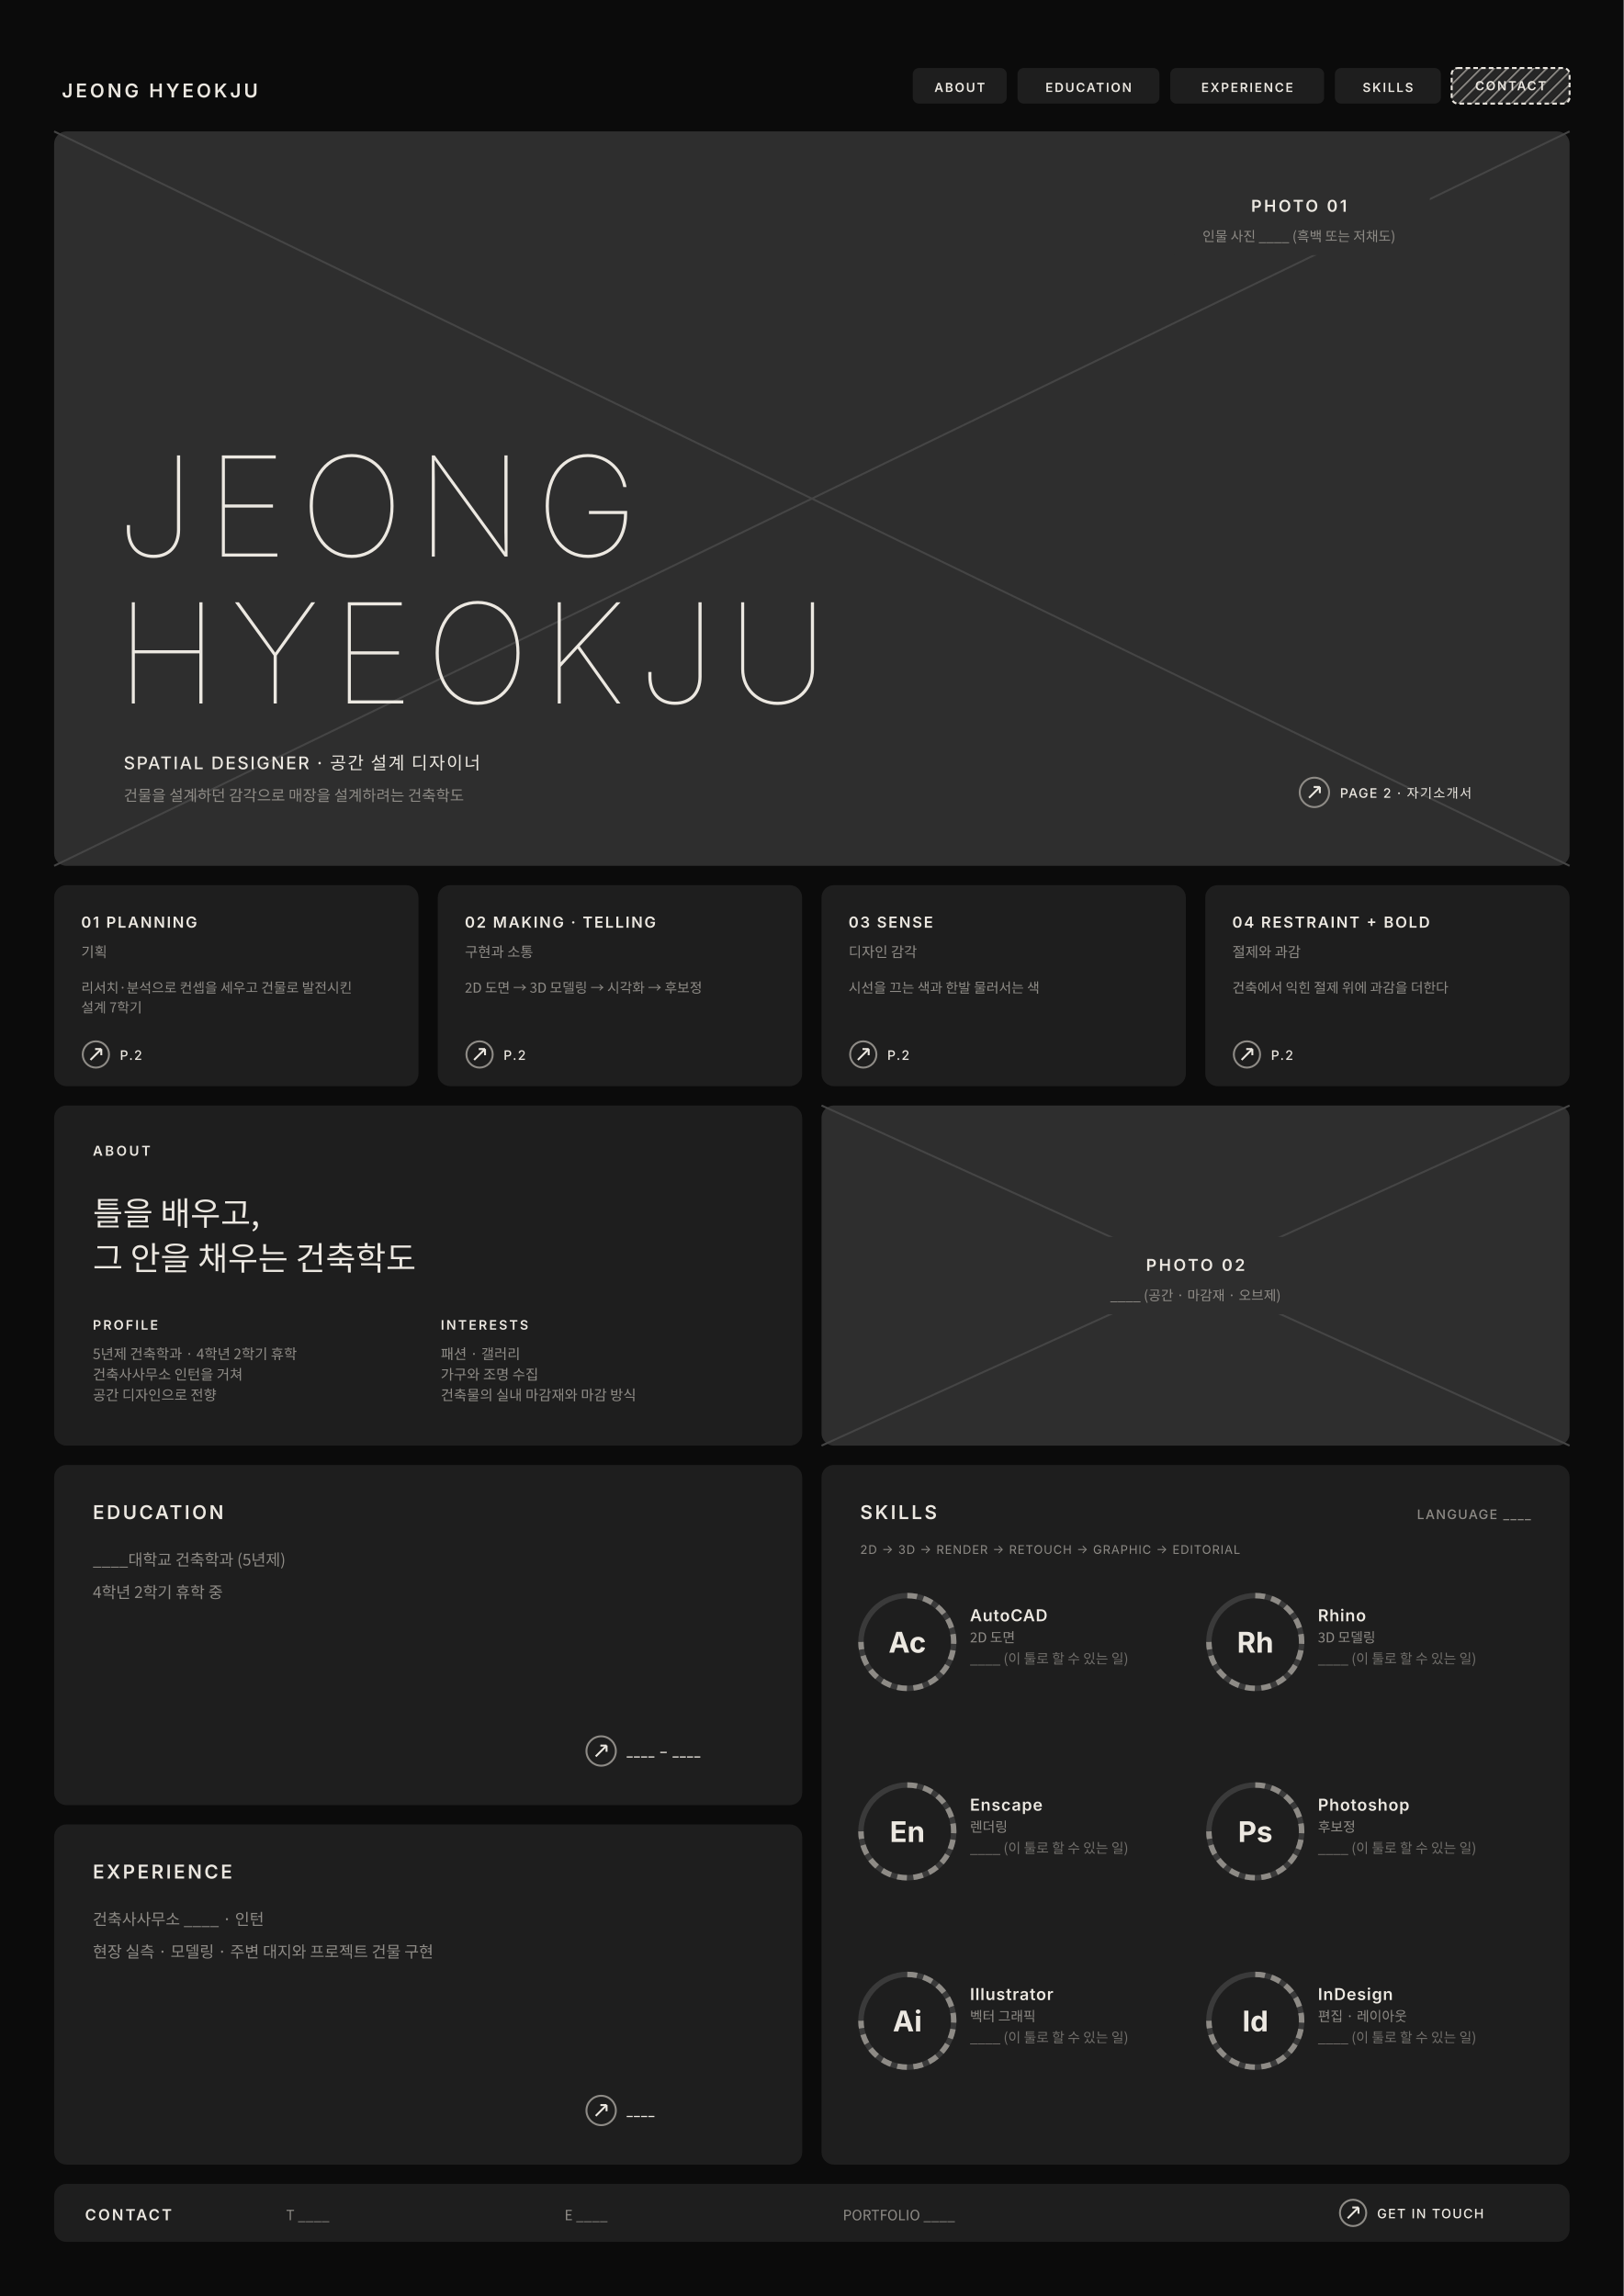
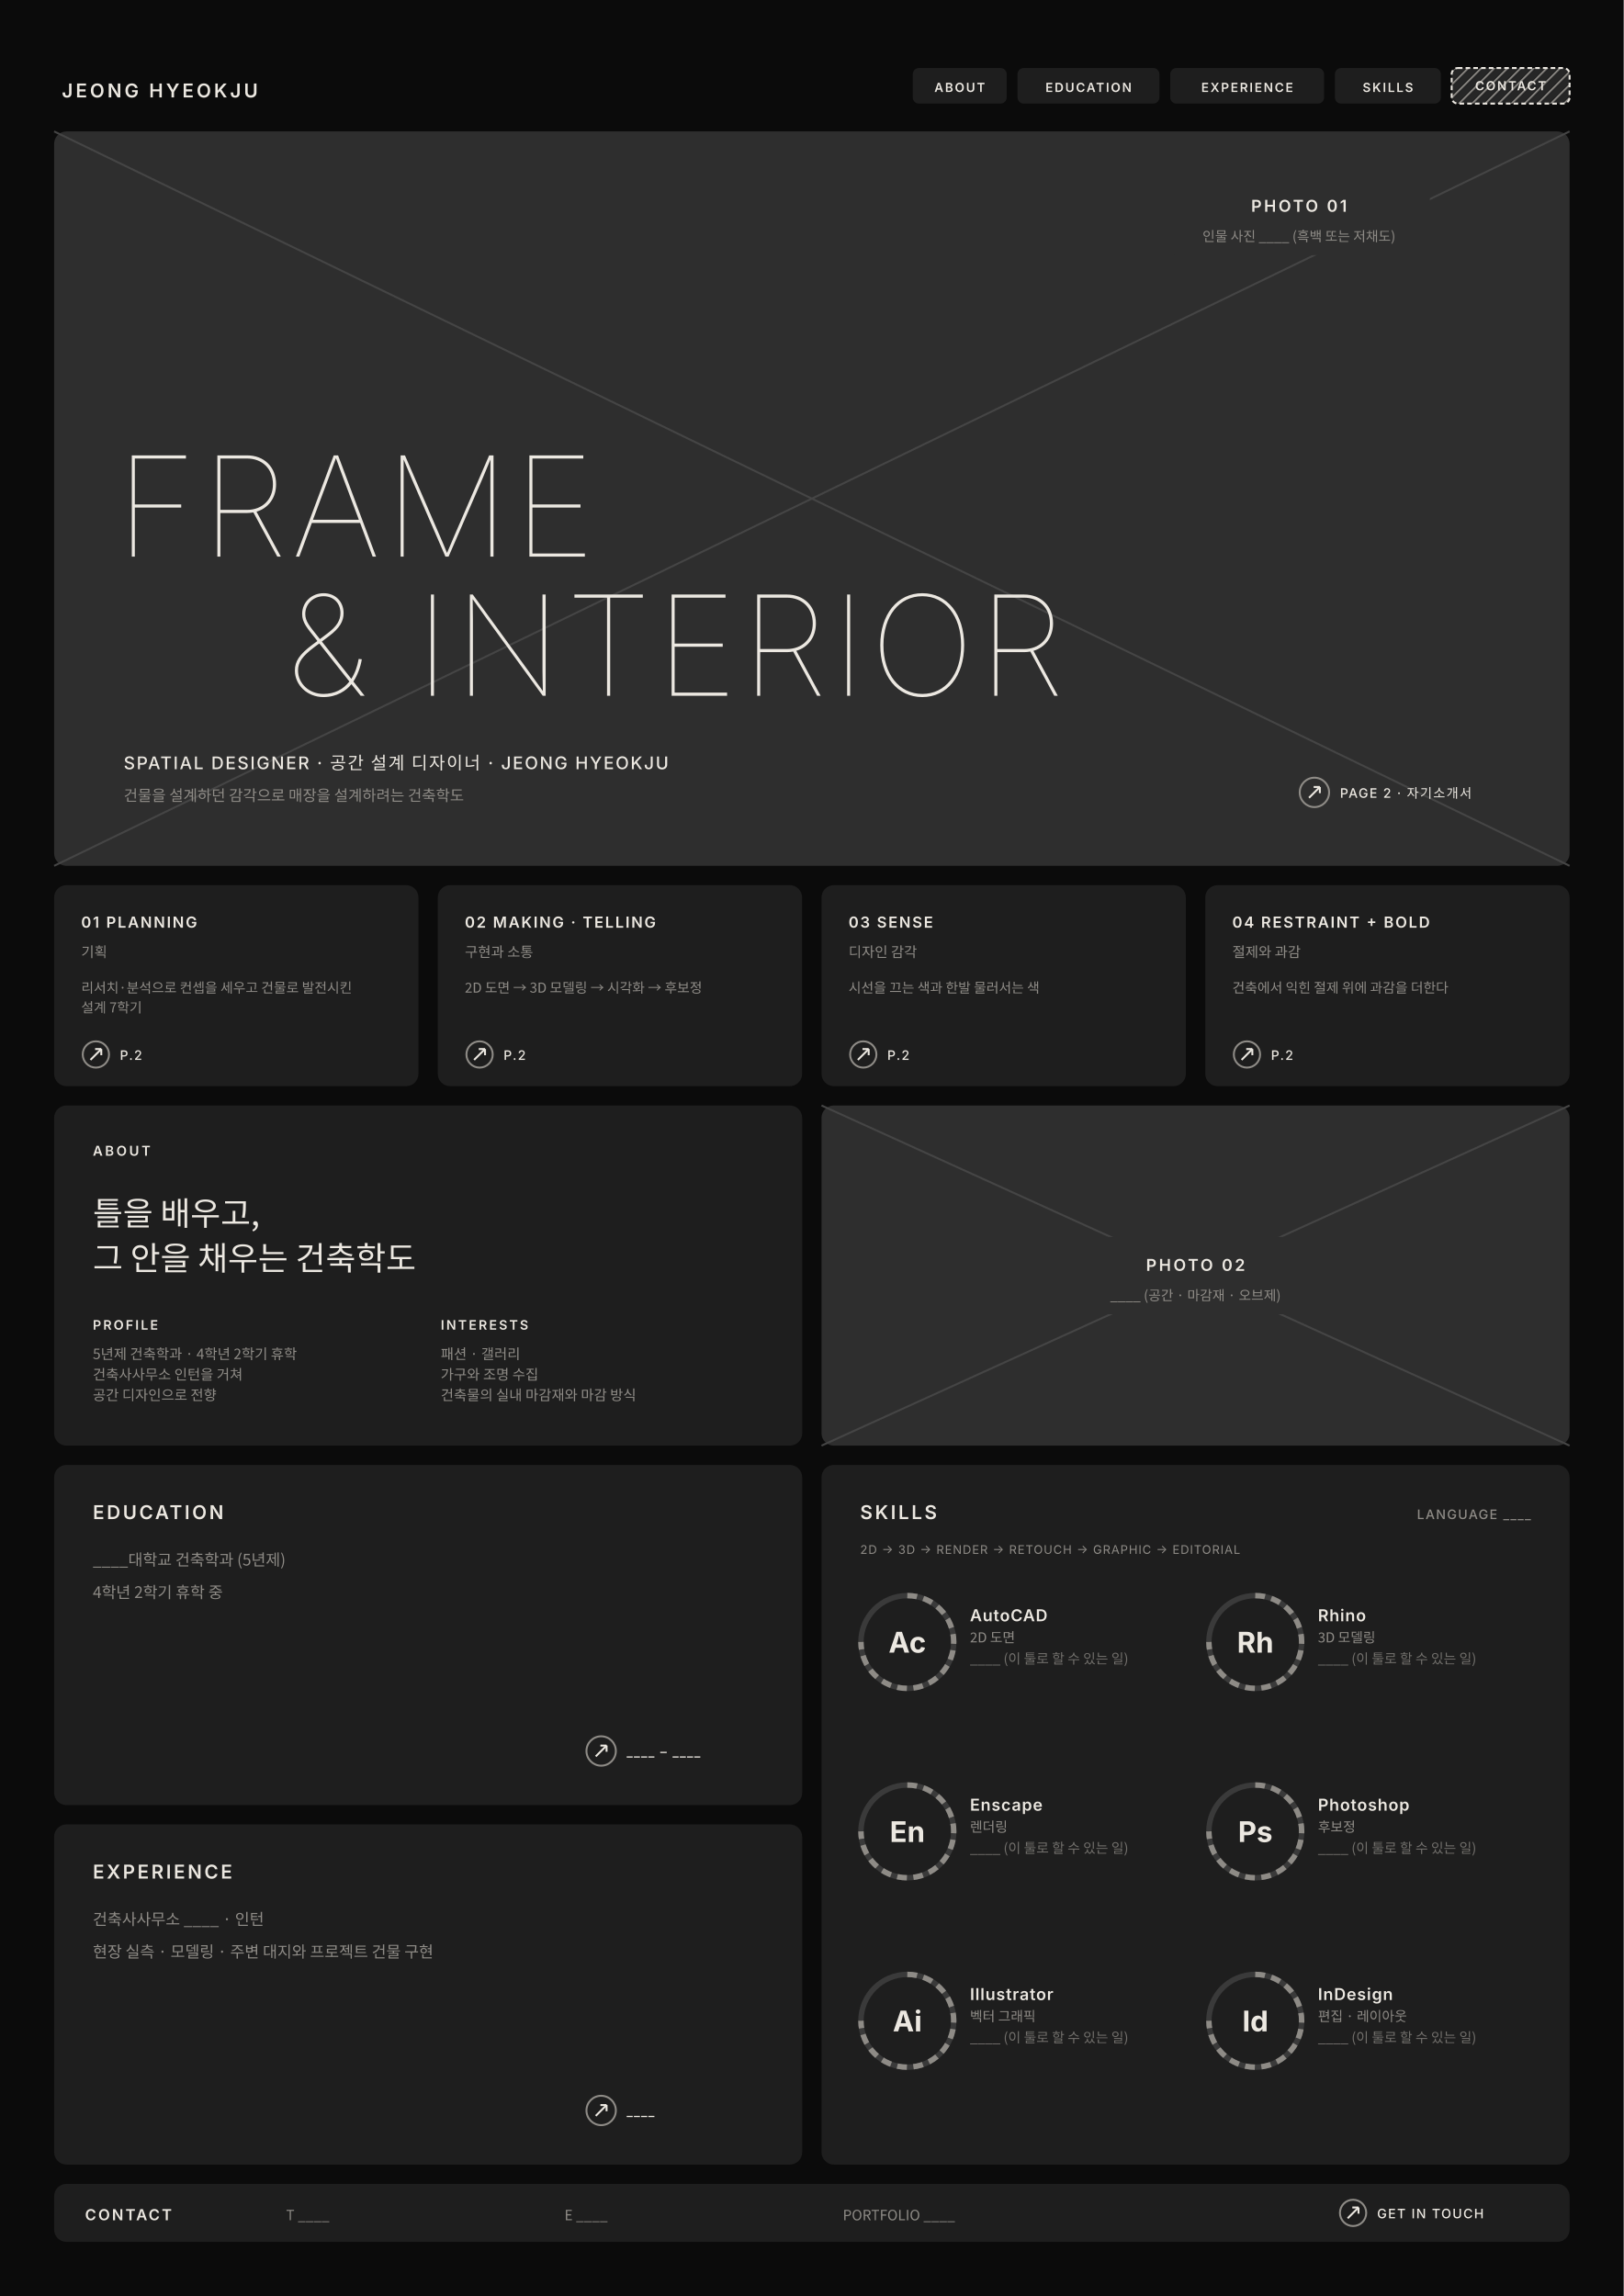
<svg xmlns="http://www.w3.org/2000/svg" width="210mm" height="297mm" viewBox="0 0 210 297">
  <defs>
    <pattern id="hatch" width="1.2" height="1.2" patternUnits="userSpaceOnUse" patternTransform="rotate(45)">
      <rect width="1.2" height="1.2" fill="#262626" />
      <line x1="0" y1="0" x2="0" y2="1.2" stroke="#8E8B86" stroke-width="0.4" />
    </pattern>
  </defs>
  <g id="T1_01_BACKGROUND">
    <rect x="0.00" y="0.00" width="210.00" height="297.00" rx="0" fill="#0B0B0B" stroke="none" stroke-width="0.25" />
  </g>
  <g id="T1_02_NAV">
    <text x="8.00" y="12.60" font-family="Inter, 'Noto Sans CJK KR', sans-serif" font-size="2.470" font-weight="600" fill="#ECE8E1" text-anchor="start" letter-spacing="0.350" opacity="1">JEONG HYEOKJU</text>
    <rect x="187.75" y="8.80" width="15.25" height="4.60" rx="0.8" fill="url(#hatch)" stroke="#ECE8E1" stroke-width="0.25" stroke-dasharray="0.6 0.4" />
    <text x="195.38" y="11.68" font-family="Inter, 'Noto Sans CJK KR', sans-serif" font-size="1.623" font-weight="600" fill="#ECE8E1" text-anchor="middle" letter-spacing="0.200" opacity="1">CONTACT</text>
    <rect x="172.65" y="8.80" width="13.70" height="4.60" rx="0.8" fill="#1E1E1E" stroke="none" stroke-width="0.25" />
    <text x="179.50" y="11.90" font-family="Inter, 'Noto Sans CJK KR', sans-serif" font-size="1.623" font-weight="600" fill="#ECE8E1" text-anchor="middle" letter-spacing="0.200" opacity="1">SKILLS</text>
    <rect x="151.35" y="8.80" width="19.90" height="4.60" rx="0.8" fill="#1E1E1E" stroke="none" stroke-width="0.25" />
    <text x="161.30" y="11.90" font-family="Inter, 'Noto Sans CJK KR', sans-serif" font-size="1.623" font-weight="600" fill="#ECE8E1" text-anchor="middle" letter-spacing="0.200" opacity="1">EXPERIENCE</text>
    <rect x="131.60" y="8.80" width="18.35" height="4.60" rx="0.8" fill="#1E1E1E" stroke="none" stroke-width="0.25" />
    <text x="140.78" y="11.90" font-family="Inter, 'Noto Sans CJK KR', sans-serif" font-size="1.623" font-weight="600" fill="#ECE8E1" text-anchor="middle" letter-spacing="0.200" opacity="1">EDUCATION</text>
    <rect x="118.05" y="8.80" width="12.15" height="4.60" rx="0.8" fill="#1E1E1E" stroke="none" stroke-width="0.25" />
    <text x="124.12" y="11.90" font-family="Inter, 'Noto Sans CJK KR', sans-serif" font-size="1.623" font-weight="600" fill="#ECE8E1" text-anchor="middle" letter-spacing="0.200" opacity="1">ABOUT</text>
  </g>
  <g id="T1_03_HERO">
    <rect x="7.00" y="17.00" width="196.00" height="95.00" rx="1.6" fill="#2E2E2E" stroke="none" stroke-width="0.25" />
    <line x1="7.00" y1="17.00" x2="203.00" y2="112.00" stroke="#454545" stroke-width="0.25" />
    <line x1="203.00" y1="17.00" x2="7.00" y2="112.00" stroke="#454545" stroke-width="0.25" />
    <rect x="151.06" y="23.00" width="33.87" height="10.00" rx="1" fill="#2E2E2E" stroke="none" stroke-width="0.25" />
    <text x="168.00" y="27.40" font-family="Inter, 'Noto Sans CJK KR', sans-serif" font-size="2.117" font-weight="600" fill="#ECE8E1" text-anchor="middle" letter-spacing="0.300" opacity="1">PHOTO 01</text>
    <text x="168.00" y="31.20" font-family="'Noto Sans CJK KR', Inter, sans-serif" font-size="1.764" font-weight="400" fill="#8E8B86" text-anchor="middle" letter-spacing="0.000" opacity="1">인물 사진 ____ (흑백 또는 저채도)</text>
-     <text x="15.00" y="72.00" font-family="Inter, 'Noto Sans CJK KR', sans-serif" font-size="17.993" font-weight="100" fill="#ECE8E1" text-anchor="start" letter-spacing="1.600" opacity="1">JEONG</text>
-     <text x="15.00" y="91.00" font-family="Inter, 'Noto Sans CJK KR', sans-serif" font-size="17.993" font-weight="100" fill="#ECE8E1" text-anchor="start" letter-spacing="1.600" opacity="1">HYEOKJU</text>
-     <text x="16.00" y="99.50" font-family="Inter, 'Noto Sans CJK KR', sans-serif" font-size="2.258" font-weight="500" fill="#ECE8E1" text-anchor="start" letter-spacing="0.200" opacity="1">SPATIAL DESIGNER  ·  공간 설계 디자이너</text>
+     <text x="15.00" y="72.00" font-family="Inter, 'Noto Sans CJK KR', sans-serif" font-size="17.993" font-weight="100" fill="#ECE8E1" text-anchor="start" letter-spacing="0.560" opacity="1">FRAME</text>
+     <text x="37.00" y="90.00" font-family="Inter, 'Noto Sans CJK KR', sans-serif" font-size="17.993" font-weight="100" fill="#ECE8E1" text-anchor="start" letter-spacing="0.560" opacity="1">&amp; INTERIOR</text>
+     <text x="16.00" y="99.50" font-family="Inter, 'Noto Sans CJK KR', sans-serif" font-size="2.258" font-weight="500" fill="#ECE8E1" text-anchor="start" letter-spacing="0.200" opacity="1">SPATIAL DESIGNER  ·  공간 설계 디자이너  ·  JEONG HYEOKJU</text>
    <text x="16.00" y="103.60" font-family="'Noto Sans CJK KR', Inter, sans-serif" font-size="1.976" font-weight="400" fill="#8E8B86" text-anchor="start" letter-spacing="0.000" opacity="1">건물을 설계하던 감각으로 매장을 설계하려는 건축학도</text>
    <circle cx="170" cy="102.5" r="1.9" fill="none" stroke="#8E8B86" stroke-width="0.25" />
    <line x1="169.30" y1="103.20" x2="170.70" y2="101.80" stroke="#ECE8E1" stroke-width="0.25" />
    <line x1="169.90" y1="101.80" x2="170.70" y2="101.80" stroke="#ECE8E1" stroke-width="0.25" />
    <line x1="170.70" y1="101.80" x2="170.70" y2="102.60" stroke="#ECE8E1" stroke-width="0.25" />
    <text x="173.30" y="103.20" font-family="Inter, 'Noto Sans CJK KR', sans-serif" font-size="1.693" font-weight="500" fill="#ECE8E1" text-anchor="start" letter-spacing="0.150" opacity="1">PAGE 2 · 자기소개서</text>
  </g>
  <g id="T1_04_STRENGTH_CARDS">
    <rect x="7.00" y="114.50" width="47.12" height="26.00" rx="1.6" fill="#1E1E1E" stroke="none" stroke-width="0.25" />
    <text x="10.50" y="120.00" font-family="Inter, 'Noto Sans CJK KR', sans-serif" font-size="1.976" font-weight="600" fill="#ECE8E1" text-anchor="start" letter-spacing="0.200" opacity="1">01  PLANNING</text>
    <text x="10.50" y="123.80" font-family="'Noto Sans CJK KR', Inter, sans-serif" font-size="1.835" font-weight="500" fill="#8E8B86" text-anchor="start" letter-spacing="0.000" opacity="1">기획</text>
    <text x="10.50" y="128.40" font-family="'Noto Sans CJK KR', Inter, sans-serif" font-size="1.764" font-weight="400" fill="#8E8B86" text-anchor="start" letter-spacing="0.000" opacity="1">리서치·분석으로 컨셉을 세우고 건물로 발전시킨</text>
    <text x="10.50" y="130.96" font-family="'Noto Sans CJK KR', Inter, sans-serif" font-size="1.764" font-weight="400" fill="#8E8B86" text-anchor="start" letter-spacing="0.000" opacity="1">설계 7학기</text>
    <circle cx="12.4" cy="136.4" r="1.7" fill="none" stroke="#8E8B86" stroke-width="0.25" />
    <line x1="11.70" y1="137.10" x2="13.10" y2="135.70" stroke="#ECE8E1" stroke-width="0.25" />
    <line x1="12.30" y1="135.70" x2="13.10" y2="135.70" stroke="#ECE8E1" stroke-width="0.25" />
    <line x1="13.10" y1="135.70" x2="13.10" y2="136.50" stroke="#ECE8E1" stroke-width="0.25" />
    <text x="15.50" y="137.10" font-family="Inter, 'Noto Sans CJK KR', sans-serif" font-size="1.693" font-weight="500" fill="#ECE8E1" text-anchor="start" letter-spacing="0.150" opacity="1">P.2</text>
    <rect x="56.62" y="114.50" width="47.12" height="26.00" rx="1.6" fill="#1E1E1E" stroke="none" stroke-width="0.25" />
    <text x="60.12" y="120.00" font-family="Inter, 'Noto Sans CJK KR', sans-serif" font-size="1.976" font-weight="600" fill="#ECE8E1" text-anchor="start" letter-spacing="0.200" opacity="1">02  MAKING · TELLING</text>
    <text x="60.12" y="123.80" font-family="'Noto Sans CJK KR', Inter, sans-serif" font-size="1.835" font-weight="500" fill="#8E8B86" text-anchor="start" letter-spacing="0.000" opacity="1">구현과 소통</text>
    <text x="60.12" y="128.40" font-family="'Noto Sans CJK KR', Inter, sans-serif" font-size="1.764" font-weight="400" fill="#8E8B86" text-anchor="start" letter-spacing="0.000" opacity="1">2D 도면 → 3D 모델링 → 시각화 → 후보정</text>
    <circle cx="62.025" cy="136.4" r="1.7" fill="none" stroke="#8E8B86" stroke-width="0.25" />
    <line x1="61.32" y1="137.10" x2="62.73" y2="135.70" stroke="#ECE8E1" stroke-width="0.25" />
    <line x1="61.92" y1="135.70" x2="62.73" y2="135.70" stroke="#ECE8E1" stroke-width="0.25" />
    <line x1="62.73" y1="135.70" x2="62.73" y2="136.50" stroke="#ECE8E1" stroke-width="0.25" />
    <text x="65.12" y="137.10" font-family="Inter, 'Noto Sans CJK KR', sans-serif" font-size="1.693" font-weight="500" fill="#ECE8E1" text-anchor="start" letter-spacing="0.150" opacity="1">P.2</text>
    <rect x="106.25" y="114.50" width="47.12" height="26.00" rx="1.6" fill="#1E1E1E" stroke="none" stroke-width="0.25" />
    <text x="109.75" y="120.00" font-family="Inter, 'Noto Sans CJK KR', sans-serif" font-size="1.976" font-weight="600" fill="#ECE8E1" text-anchor="start" letter-spacing="0.200" opacity="1">03  SENSE</text>
    <text x="109.75" y="123.80" font-family="'Noto Sans CJK KR', Inter, sans-serif" font-size="1.835" font-weight="500" fill="#8E8B86" text-anchor="start" letter-spacing="0.000" opacity="1">디자인 감각</text>
    <text x="109.75" y="128.40" font-family="'Noto Sans CJK KR', Inter, sans-serif" font-size="1.764" font-weight="400" fill="#8E8B86" text-anchor="start" letter-spacing="0.000" opacity="1">시선을 끄는 색과 한발 물러서는 색</text>
    <circle cx="111.65" cy="136.4" r="1.7" fill="none" stroke="#8E8B86" stroke-width="0.25" />
    <line x1="110.95" y1="137.10" x2="112.35" y2="135.70" stroke="#ECE8E1" stroke-width="0.25" />
    <line x1="111.55" y1="135.70" x2="112.35" y2="135.70" stroke="#ECE8E1" stroke-width="0.25" />
    <line x1="112.35" y1="135.70" x2="112.35" y2="136.50" stroke="#ECE8E1" stroke-width="0.25" />
    <text x="114.75" y="137.10" font-family="Inter, 'Noto Sans CJK KR', sans-serif" font-size="1.693" font-weight="500" fill="#ECE8E1" text-anchor="start" letter-spacing="0.150" opacity="1">P.2</text>
    <rect x="155.88" y="114.50" width="47.12" height="26.00" rx="1.6" fill="#1E1E1E" stroke="none" stroke-width="0.25" />
    <text x="159.38" y="120.00" font-family="Inter, 'Noto Sans CJK KR', sans-serif" font-size="1.976" font-weight="600" fill="#ECE8E1" text-anchor="start" letter-spacing="0.200" opacity="1">04  RESTRAINT + BOLD</text>
    <text x="159.38" y="123.80" font-family="'Noto Sans CJK KR', Inter, sans-serif" font-size="1.835" font-weight="500" fill="#8E8B86" text-anchor="start" letter-spacing="0.000" opacity="1">절제와 과감</text>
    <text x="159.38" y="128.40" font-family="'Noto Sans CJK KR', Inter, sans-serif" font-size="1.764" font-weight="400" fill="#8E8B86" text-anchor="start" letter-spacing="0.000" opacity="1">건축에서 익힌 절제 위에 과감을 더한다</text>
    <circle cx="161.275" cy="136.4" r="1.7" fill="none" stroke="#8E8B86" stroke-width="0.25" />
    <line x1="160.58" y1="137.10" x2="161.97" y2="135.70" stroke="#ECE8E1" stroke-width="0.25" />
    <line x1="161.18" y1="135.70" x2="161.97" y2="135.70" stroke="#ECE8E1" stroke-width="0.25" />
    <line x1="161.97" y1="135.70" x2="161.97" y2="136.50" stroke="#ECE8E1" stroke-width="0.25" />
    <text x="164.38" y="137.10" font-family="Inter, 'Noto Sans CJK KR', sans-serif" font-size="1.693" font-weight="500" fill="#ECE8E1" text-anchor="start" letter-spacing="0.150" opacity="1">P.2</text>
  </g>
  <g id="T1_05_ABOUT">
    <rect x="7.00" y="143.00" width="96.75" height="44.00" rx="1.6" fill="#1E1E1E" stroke="none" stroke-width="0.25" />
    <text x="12.00" y="149.50" font-family="Inter, 'Noto Sans CJK KR', sans-serif" font-size="1.764" font-weight="600" fill="#ECE8E1" text-anchor="start" letter-spacing="0.300" opacity="1">ABOUT</text>
    <text x="12.00" y="158.50" font-family="'Noto Sans CJK KR', Inter, sans-serif" font-size="4.234" font-weight="400" fill="#ECE8E1" text-anchor="start" letter-spacing="0.000" opacity="1">틀을 배우고,</text>
    <text x="12.00" y="164.30" font-family="'Noto Sans CJK KR', Inter, sans-serif" font-size="4.234" font-weight="400" fill="#ECE8E1" text-anchor="start" letter-spacing="0.000" opacity="1">그 안을 채우는 건축학도</text>
    <text x="12.00" y="172.00" font-family="Inter, 'Noto Sans CJK KR', sans-serif" font-size="1.693" font-weight="600" fill="#ECE8E1" text-anchor="start" letter-spacing="0.250" opacity="1">PROFILE</text>
    <text x="12.00" y="175.80" font-family="'Noto Sans CJK KR', Inter, sans-serif" font-size="1.835" font-weight="400" fill="#8E8B86" text-anchor="start" letter-spacing="0.000" opacity="1">5년제 건축학과 · 4학년 2학기 휴학</text>
    <text x="12.00" y="178.46" font-family="'Noto Sans CJK KR', Inter, sans-serif" font-size="1.835" font-weight="400" fill="#8E8B86" text-anchor="start" letter-spacing="0.000" opacity="1">건축사사무소 인턴을 거쳐</text>
    <text x="12.00" y="181.12" font-family="'Noto Sans CJK KR', Inter, sans-serif" font-size="1.835" font-weight="400" fill="#8E8B86" text-anchor="start" letter-spacing="0.000" opacity="1">공간 디자인으로 전향</text>
    <text x="57.00" y="172.00" font-family="Inter, 'Noto Sans CJK KR', sans-serif" font-size="1.693" font-weight="600" fill="#ECE8E1" text-anchor="start" letter-spacing="0.250" opacity="1">INTERESTS</text>
    <text x="57.00" y="175.80" font-family="'Noto Sans CJK KR', Inter, sans-serif" font-size="1.835" font-weight="400" fill="#8E8B86" text-anchor="start" letter-spacing="0.000" opacity="1">패션 · 갤러리</text>
    <text x="57.00" y="178.46" font-family="'Noto Sans CJK KR', Inter, sans-serif" font-size="1.835" font-weight="400" fill="#8E8B86" text-anchor="start" letter-spacing="0.000" opacity="1">가구와 조명 수집</text>
    <text x="57.00" y="181.12" font-family="'Noto Sans CJK KR', Inter, sans-serif" font-size="1.835" font-weight="400" fill="#8E8B86" text-anchor="start" letter-spacing="0.000" opacity="1">건축물의 실내 마감재와 마감 방식</text>
    <rect x="106.25" y="143.00" width="96.75" height="44.00" rx="1.6" fill="#2E2E2E" stroke="none" stroke-width="0.25" />
    <line x1="106.25" y1="143.00" x2="203.00" y2="187.00" stroke="#454545" stroke-width="0.25" />
    <line x1="203.00" y1="143.00" x2="106.25" y2="187.00" stroke="#454545" stroke-width="0.25" />
    <rect x="139.37" y="160.00" width="30.52" height="10.00" rx="1" fill="#2E2E2E" stroke="none" stroke-width="0.25" />
    <text x="154.62" y="164.40" font-family="Inter, 'Noto Sans CJK KR', sans-serif" font-size="2.117" font-weight="600" fill="#ECE8E1" text-anchor="middle" letter-spacing="0.300" opacity="1">PHOTO 02</text>
    <text x="154.62" y="168.20" font-family="'Noto Sans CJK KR', Inter, sans-serif" font-size="1.764" font-weight="400" fill="#8E8B86" text-anchor="middle" letter-spacing="0.000" opacity="1">____ (공간 · 마감재 · 오브제)</text>
  </g>
  <g id="T1_06_EDUCATION_EXPERIENCE">
    <rect x="7.00" y="189.50" width="96.75" height="44.00" rx="1.6" fill="#1E1E1E" stroke="none" stroke-width="0.25" />
    <text x="12.00" y="196.50" font-family="Inter, 'Noto Sans CJK KR', sans-serif" font-size="2.470" font-weight="600" fill="#ECE8E1" text-anchor="start" letter-spacing="0.300" opacity="1">EDUCATION</text>
    <text x="12.00" y="202.50" font-family="'Noto Sans CJK KR', Inter, sans-serif" font-size="2.046" font-weight="400" fill="#8E8B86" text-anchor="start" letter-spacing="0.000" opacity="1">____대학교 건축학과 (5년제)</text>
    <text x="12.00" y="206.70" font-family="'Noto Sans CJK KR', Inter, sans-serif" font-size="2.046" font-weight="400" fill="#8E8B86" text-anchor="start" letter-spacing="0.000" opacity="1">4학년 2학기 휴학 중</text>
    <circle cx="77.75" cy="226.5" r="1.9" fill="none" stroke="#8E8B86" stroke-width="0.25" />
    <line x1="77.05" y1="227.20" x2="78.45" y2="225.80" stroke="#ECE8E1" stroke-width="0.25" />
    <line x1="77.65" y1="225.80" x2="78.45" y2="225.80" stroke="#ECE8E1" stroke-width="0.25" />
    <line x1="78.45" y1="225.80" x2="78.45" y2="226.60" stroke="#ECE8E1" stroke-width="0.25" />
    <text x="81.05" y="227.20" font-family="Inter, 'Noto Sans CJK KR', sans-serif" font-size="1.693" font-weight="500" fill="#ECE8E1" text-anchor="start" letter-spacing="0.150" opacity="1">____ – ____</text>
    <rect x="7.00" y="236.00" width="96.75" height="44.00" rx="1.6" fill="#1E1E1E" stroke="none" stroke-width="0.25" />
    <text x="12.00" y="243.00" font-family="Inter, 'Noto Sans CJK KR', sans-serif" font-size="2.470" font-weight="600" fill="#ECE8E1" text-anchor="start" letter-spacing="0.300" opacity="1">EXPERIENCE</text>
    <text x="12.00" y="249.00" font-family="'Noto Sans CJK KR', Inter, sans-serif" font-size="2.046" font-weight="400" fill="#8E8B86" text-anchor="start" letter-spacing="0.000" opacity="1">건축사사무소 ____ · 인턴</text>
    <text x="12.00" y="253.20" font-family="'Noto Sans CJK KR', Inter, sans-serif" font-size="2.046" font-weight="400" fill="#8E8B86" text-anchor="start" letter-spacing="0.000" opacity="1">현장 실측 · 모델링 · 주변 대지와 프로젝트 건물 구현</text>
    <circle cx="77.75" cy="273.0" r="1.9" fill="none" stroke="#8E8B86" stroke-width="0.25" />
    <line x1="77.05" y1="273.70" x2="78.45" y2="272.30" stroke="#ECE8E1" stroke-width="0.25" />
    <line x1="77.65" y1="272.30" x2="78.45" y2="272.30" stroke="#ECE8E1" stroke-width="0.25" />
    <line x1="78.45" y1="272.30" x2="78.45" y2="273.10" stroke="#ECE8E1" stroke-width="0.25" />
    <text x="81.05" y="273.70" font-family="Inter, 'Noto Sans CJK KR', sans-serif" font-size="1.693" font-weight="500" fill="#ECE8E1" text-anchor="start" letter-spacing="0.150" opacity="1">____</text>
  </g>
  <g id="T1_07_SKILLS">
    <rect x="106.25" y="189.50" width="96.75" height="90.50" rx="1.6" fill="#1E1E1E" stroke="none" stroke-width="0.25" />
    <text x="111.25" y="196.50" font-family="Inter, 'Noto Sans CJK KR', sans-serif" font-size="2.470" font-weight="600" fill="#ECE8E1" text-anchor="start" letter-spacing="0.300" opacity="1">SKILLS</text>
    <text x="198.00" y="196.50" font-family="Inter, 'Noto Sans CJK KR', sans-serif" font-size="1.693" font-weight="500" fill="#8E8B86" text-anchor="end" letter-spacing="0.150" opacity="1">LANGUAGE  ____</text>
    <text x="111.25" y="201.00" font-family="Inter, 'Noto Sans CJK KR', sans-serif" font-size="1.552" font-weight="400" fill="#8E8B86" text-anchor="start" letter-spacing="0.100" opacity="1">2D → 3D → RENDER → RETOUCH → GRAPHIC → EDITORIAL</text>
    <circle cx="117.35" cy="212.40" r="6" fill="none" stroke="#3A3A3A" stroke-width="0.7" />
    <path d="M117.35,206.40 A6,6 0 1 1 111.35,212.40" fill="none" stroke="#8E8B86" stroke-width="0.7" stroke-dasharray="1.26 0.84" />
    <text x="117.35" y="213.77" font-family="Inter, 'Noto Sans CJK KR', sans-serif" font-size="3.704" font-weight="700" fill="#ECE8E1" text-anchor="middle" letter-spacing="0.000" opacity="1">Ac</text>
    <text x="125.45" y="209.72" font-family="Inter, 'Noto Sans CJK KR', sans-serif" font-size="2.117" font-weight="600" fill="#ECE8E1" text-anchor="start" letter-spacing="0.100" opacity="1">AutoCAD</text>
    <text x="125.45" y="212.45" font-family="'Noto Sans CJK KR', Inter, sans-serif" font-size="1.764" font-weight="500" fill="#8E8B86" text-anchor="start" letter-spacing="0.000" opacity="1">2D 도면</text>
    <text x="125.45" y="215.19" font-family="'Noto Sans CJK KR', Inter, sans-serif" font-size="1.764" font-weight="400" fill="#8E8B86" text-anchor="start" letter-spacing="0.000" opacity="0.75">____ (이 툴로 할 수 있는 일)</text>
    <circle cx="162.35" cy="212.40" r="6" fill="none" stroke="#3A3A3A" stroke-width="0.7" />
    <path d="M162.35,206.40 A6,6 0 1 1 156.35,212.40" fill="none" stroke="#8E8B86" stroke-width="0.7" stroke-dasharray="1.26 0.84" />
    <text x="162.35" y="213.77" font-family="Inter, 'Noto Sans CJK KR', sans-serif" font-size="3.704" font-weight="700" fill="#ECE8E1" text-anchor="middle" letter-spacing="0.000" opacity="1">Rh</text>
    <text x="170.45" y="209.72" font-family="Inter, 'Noto Sans CJK KR', sans-serif" font-size="2.117" font-weight="600" fill="#ECE8E1" text-anchor="start" letter-spacing="0.100" opacity="1">Rhino</text>
    <text x="170.45" y="212.45" font-family="'Noto Sans CJK KR', Inter, sans-serif" font-size="1.764" font-weight="500" fill="#8E8B86" text-anchor="start" letter-spacing="0.000" opacity="1">3D 모델링</text>
    <text x="170.45" y="215.19" font-family="'Noto Sans CJK KR', Inter, sans-serif" font-size="1.764" font-weight="400" fill="#8E8B86" text-anchor="start" letter-spacing="0.000" opacity="0.75">____ (이 툴로 할 수 있는 일)</text>
    <circle cx="117.35" cy="236.90" r="6" fill="none" stroke="#3A3A3A" stroke-width="0.7" />
    <path d="M117.35,230.90 A6,6 0 1 1 111.35,236.90" fill="none" stroke="#8E8B86" stroke-width="0.7" stroke-dasharray="1.26 0.84" />
    <text x="117.35" y="238.27" font-family="Inter, 'Noto Sans CJK KR', sans-serif" font-size="3.704" font-weight="700" fill="#ECE8E1" text-anchor="middle" letter-spacing="0.000" opacity="1">En</text>
    <text x="125.45" y="234.22" font-family="Inter, 'Noto Sans CJK KR', sans-serif" font-size="2.117" font-weight="600" fill="#ECE8E1" text-anchor="start" letter-spacing="0.100" opacity="1">Enscape</text>
    <text x="125.45" y="236.95" font-family="'Noto Sans CJK KR', Inter, sans-serif" font-size="1.764" font-weight="500" fill="#8E8B86" text-anchor="start" letter-spacing="0.000" opacity="1">렌더링</text>
    <text x="125.45" y="239.69" font-family="'Noto Sans CJK KR', Inter, sans-serif" font-size="1.764" font-weight="400" fill="#8E8B86" text-anchor="start" letter-spacing="0.000" opacity="0.75">____ (이 툴로 할 수 있는 일)</text>
    <circle cx="162.35" cy="236.90" r="6" fill="none" stroke="#3A3A3A" stroke-width="0.7" />
    <path d="M162.35,230.90 A6,6 0 1 1 156.35,236.90" fill="none" stroke="#8E8B86" stroke-width="0.7" stroke-dasharray="1.26 0.84" />
    <text x="162.35" y="238.27" font-family="Inter, 'Noto Sans CJK KR', sans-serif" font-size="3.704" font-weight="700" fill="#ECE8E1" text-anchor="middle" letter-spacing="0.000" opacity="1">Ps</text>
    <text x="170.45" y="234.22" font-family="Inter, 'Noto Sans CJK KR', sans-serif" font-size="2.117" font-weight="600" fill="#ECE8E1" text-anchor="start" letter-spacing="0.100" opacity="1">Photoshop</text>
    <text x="170.45" y="236.95" font-family="'Noto Sans CJK KR', Inter, sans-serif" font-size="1.764" font-weight="500" fill="#8E8B86" text-anchor="start" letter-spacing="0.000" opacity="1">후보정</text>
    <text x="170.45" y="239.69" font-family="'Noto Sans CJK KR', Inter, sans-serif" font-size="1.764" font-weight="400" fill="#8E8B86" text-anchor="start" letter-spacing="0.000" opacity="0.75">____ (이 툴로 할 수 있는 일)</text>
    <circle cx="117.35" cy="261.40" r="6" fill="none" stroke="#3A3A3A" stroke-width="0.7" />
    <path d="M117.35,255.40 A6,6 0 1 1 111.35,261.40" fill="none" stroke="#8E8B86" stroke-width="0.7" stroke-dasharray="1.26 0.84" />
    <text x="117.35" y="262.77" font-family="Inter, 'Noto Sans CJK KR', sans-serif" font-size="3.704" font-weight="700" fill="#ECE8E1" text-anchor="middle" letter-spacing="0.000" opacity="1">Ai</text>
    <text x="125.45" y="258.72" font-family="Inter, 'Noto Sans CJK KR', sans-serif" font-size="2.117" font-weight="600" fill="#ECE8E1" text-anchor="start" letter-spacing="0.100" opacity="1">Illustrator</text>
    <text x="125.45" y="261.45" font-family="'Noto Sans CJK KR', Inter, sans-serif" font-size="1.764" font-weight="500" fill="#8E8B86" text-anchor="start" letter-spacing="0.000" opacity="1">벡터 그래픽</text>
    <text x="125.45" y="264.19" font-family="'Noto Sans CJK KR', Inter, sans-serif" font-size="1.764" font-weight="400" fill="#8E8B86" text-anchor="start" letter-spacing="0.000" opacity="0.75">____ (이 툴로 할 수 있는 일)</text>
    <circle cx="162.35" cy="261.40" r="6" fill="none" stroke="#3A3A3A" stroke-width="0.7" />
    <path d="M162.35,255.40 A6,6 0 1 1 156.35,261.40" fill="none" stroke="#8E8B86" stroke-width="0.7" stroke-dasharray="1.26 0.84" />
    <text x="162.35" y="262.77" font-family="Inter, 'Noto Sans CJK KR', sans-serif" font-size="3.704" font-weight="700" fill="#ECE8E1" text-anchor="middle" letter-spacing="0.000" opacity="1">Id</text>
    <text x="170.45" y="258.72" font-family="Inter, 'Noto Sans CJK KR', sans-serif" font-size="2.117" font-weight="600" fill="#ECE8E1" text-anchor="start" letter-spacing="0.100" opacity="1">InDesign</text>
    <text x="170.45" y="261.45" font-family="'Noto Sans CJK KR', Inter, sans-serif" font-size="1.764" font-weight="500" fill="#8E8B86" text-anchor="start" letter-spacing="0.000" opacity="1">편집 · 레이아웃</text>
    <text x="170.45" y="264.19" font-family="'Noto Sans CJK KR', Inter, sans-serif" font-size="1.764" font-weight="400" fill="#8E8B86" text-anchor="start" letter-spacing="0.000" opacity="0.75">____ (이 툴로 할 수 있는 일)</text>
  </g>
  <g id="T1_08_FOOTER_CONTACT">
    <rect x="7.00" y="282.50" width="196.00" height="7.50" rx="1.6" fill="#1E1E1E" stroke="none" stroke-width="0.25" />
    <text x="11.00" y="287.20" font-family="Inter, 'Noto Sans CJK KR', sans-serif" font-size="1.976" font-weight="600" fill="#ECE8E1" text-anchor="start" letter-spacing="0.250" opacity="1">CONTACT</text>
    <text x="37.00" y="287.20" font-family="'Noto Sans CJK KR', Inter, sans-serif" font-size="1.835" font-weight="400" fill="#8E8B86" text-anchor="start" letter-spacing="0.000" opacity="1">T  ____</text>
    <text x="73.00" y="287.20" font-family="'Noto Sans CJK KR', Inter, sans-serif" font-size="1.835" font-weight="400" fill="#8E8B86" text-anchor="start" letter-spacing="0.000" opacity="1">E  ____</text>
    <text x="109.00" y="287.20" font-family="'Noto Sans CJK KR', Inter, sans-serif" font-size="1.835" font-weight="400" fill="#8E8B86" text-anchor="start" letter-spacing="0.000" opacity="1">PORTFOLIO  ____</text>
    <circle cx="175" cy="286.25" r="1.7" fill="none" stroke="#8E8B86" stroke-width="0.25" />
    <line x1="174.30" y1="286.95" x2="175.70" y2="285.55" stroke="#ECE8E1" stroke-width="0.25" />
    <line x1="174.90" y1="285.55" x2="175.70" y2="285.55" stroke="#ECE8E1" stroke-width="0.25" />
    <line x1="175.70" y1="285.55" x2="175.70" y2="286.35" stroke="#ECE8E1" stroke-width="0.25" />
    <text x="178.10" y="286.95" font-family="Inter, 'Noto Sans CJK KR', sans-serif" font-size="1.693" font-weight="500" fill="#ECE8E1" text-anchor="start" letter-spacing="0.150" opacity="1">GET IN TOUCH</text>
  </g>
</svg>
